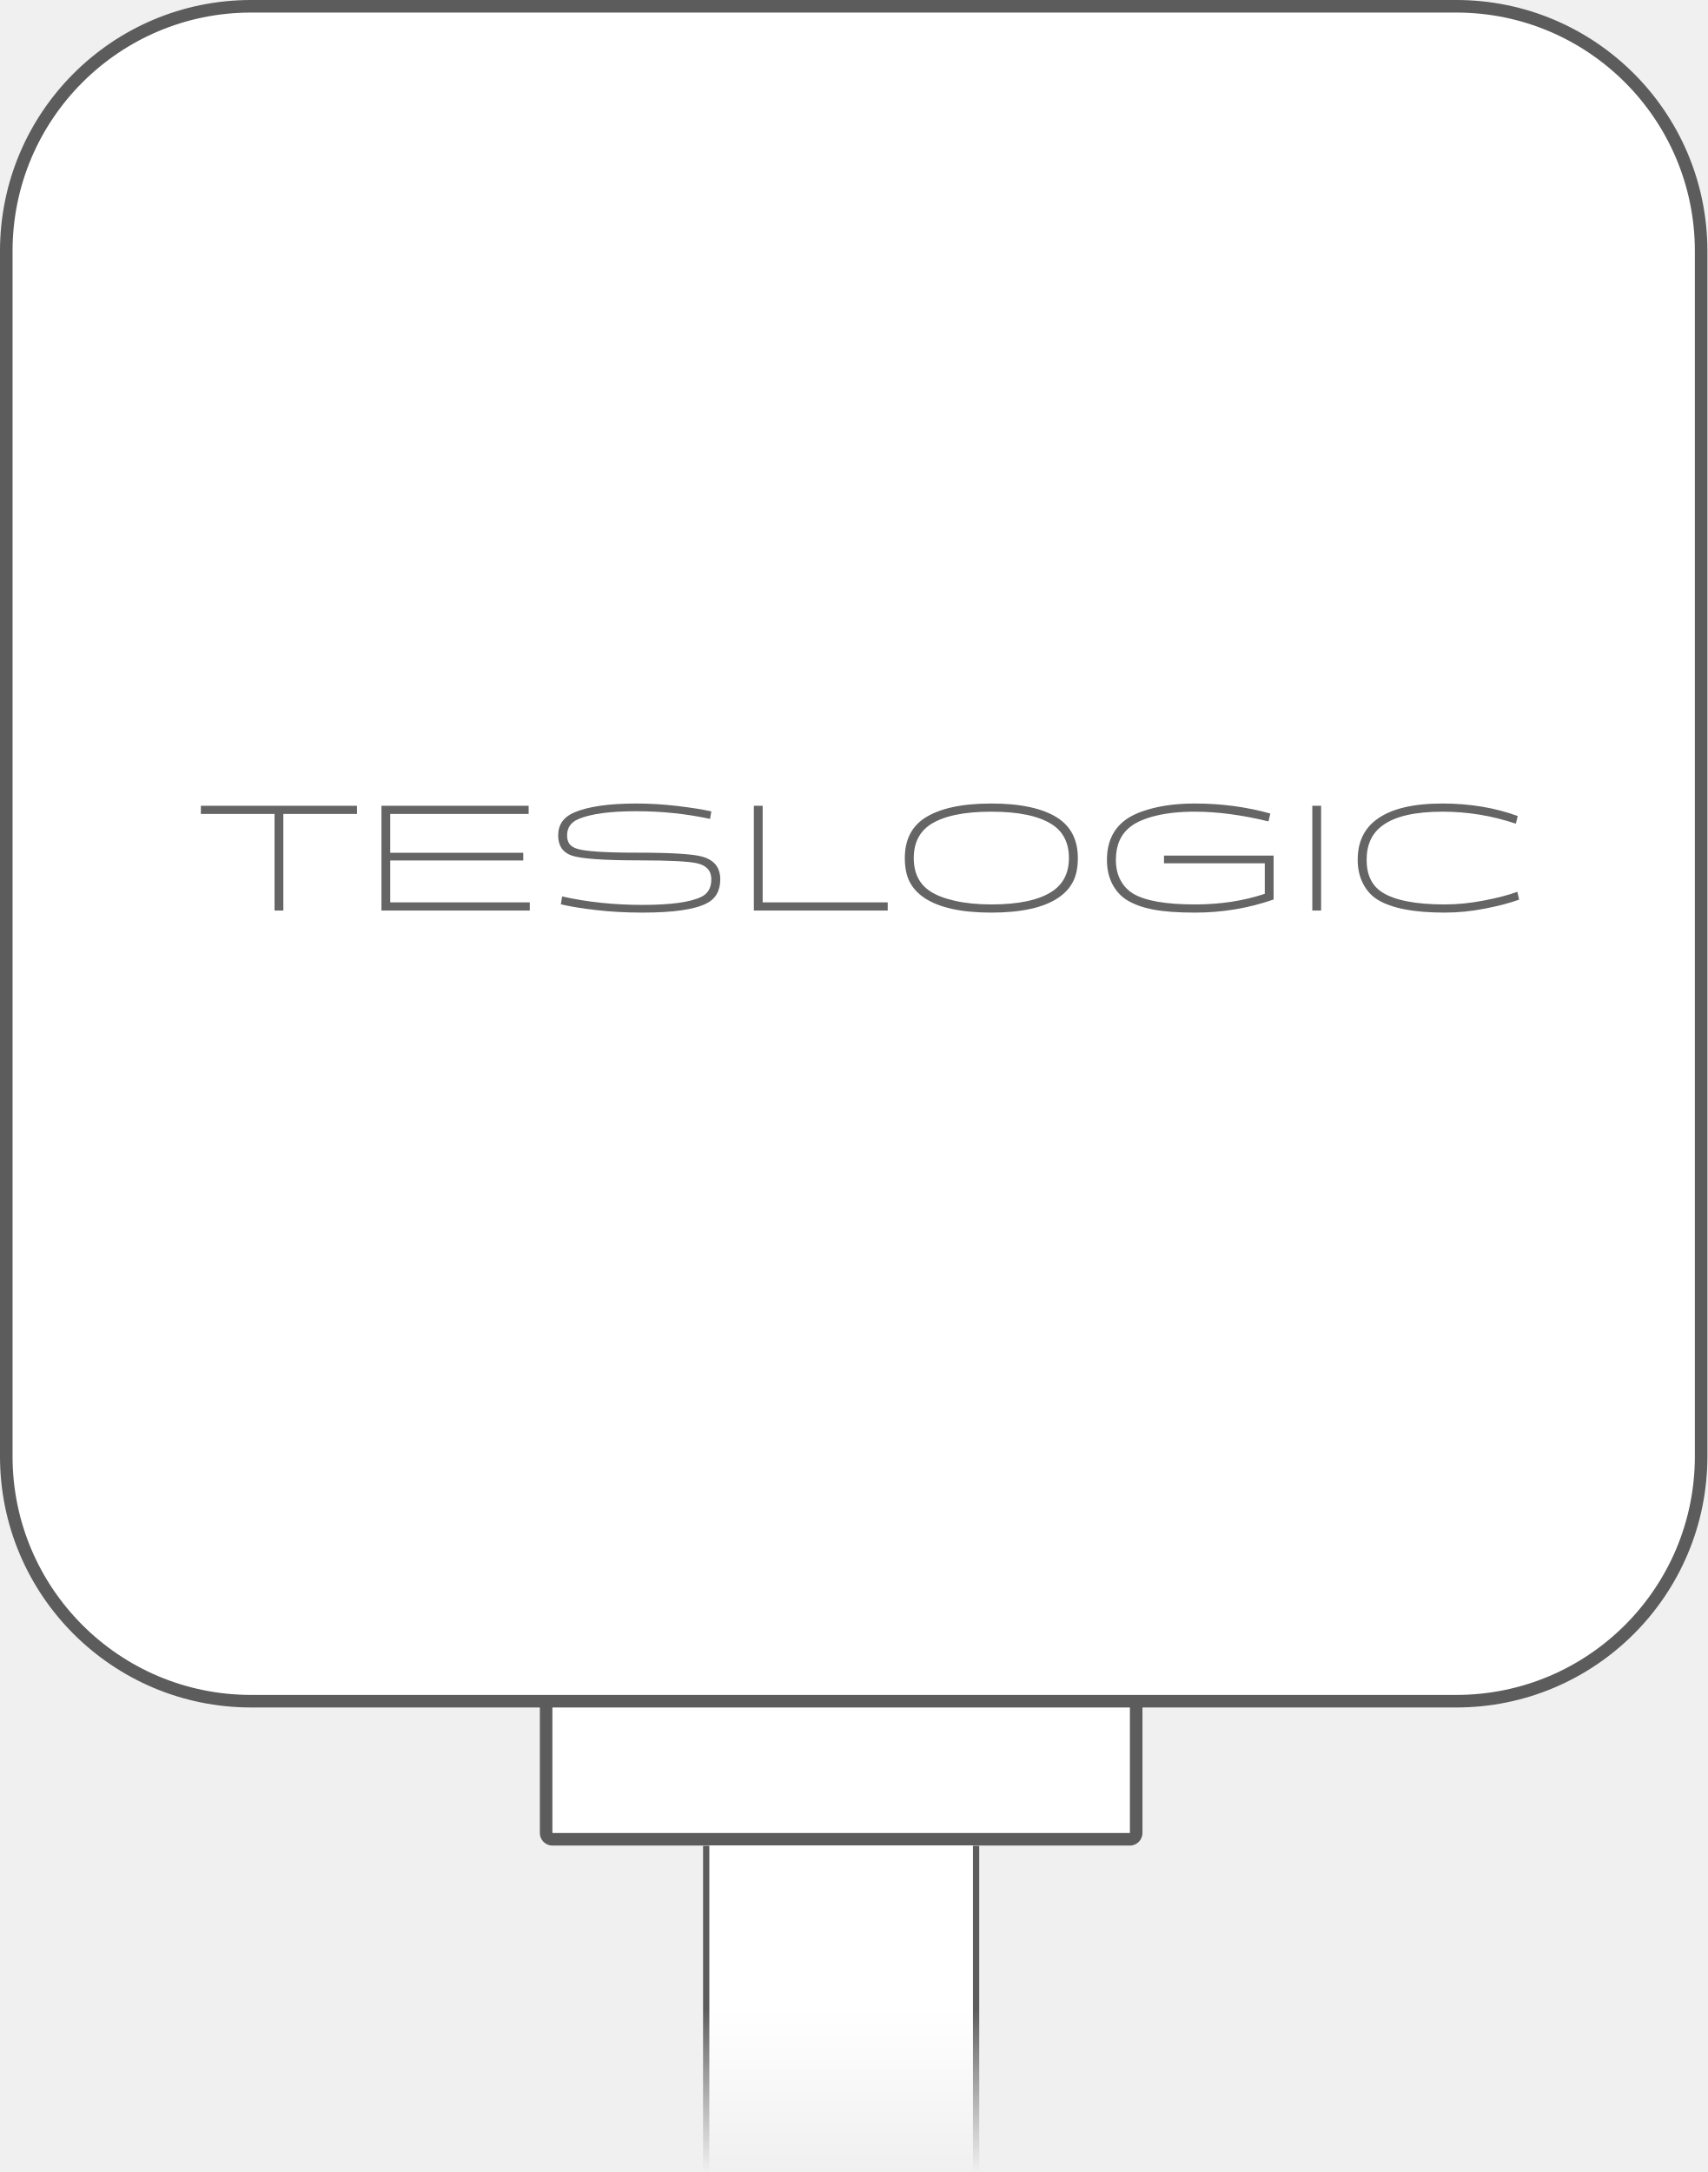
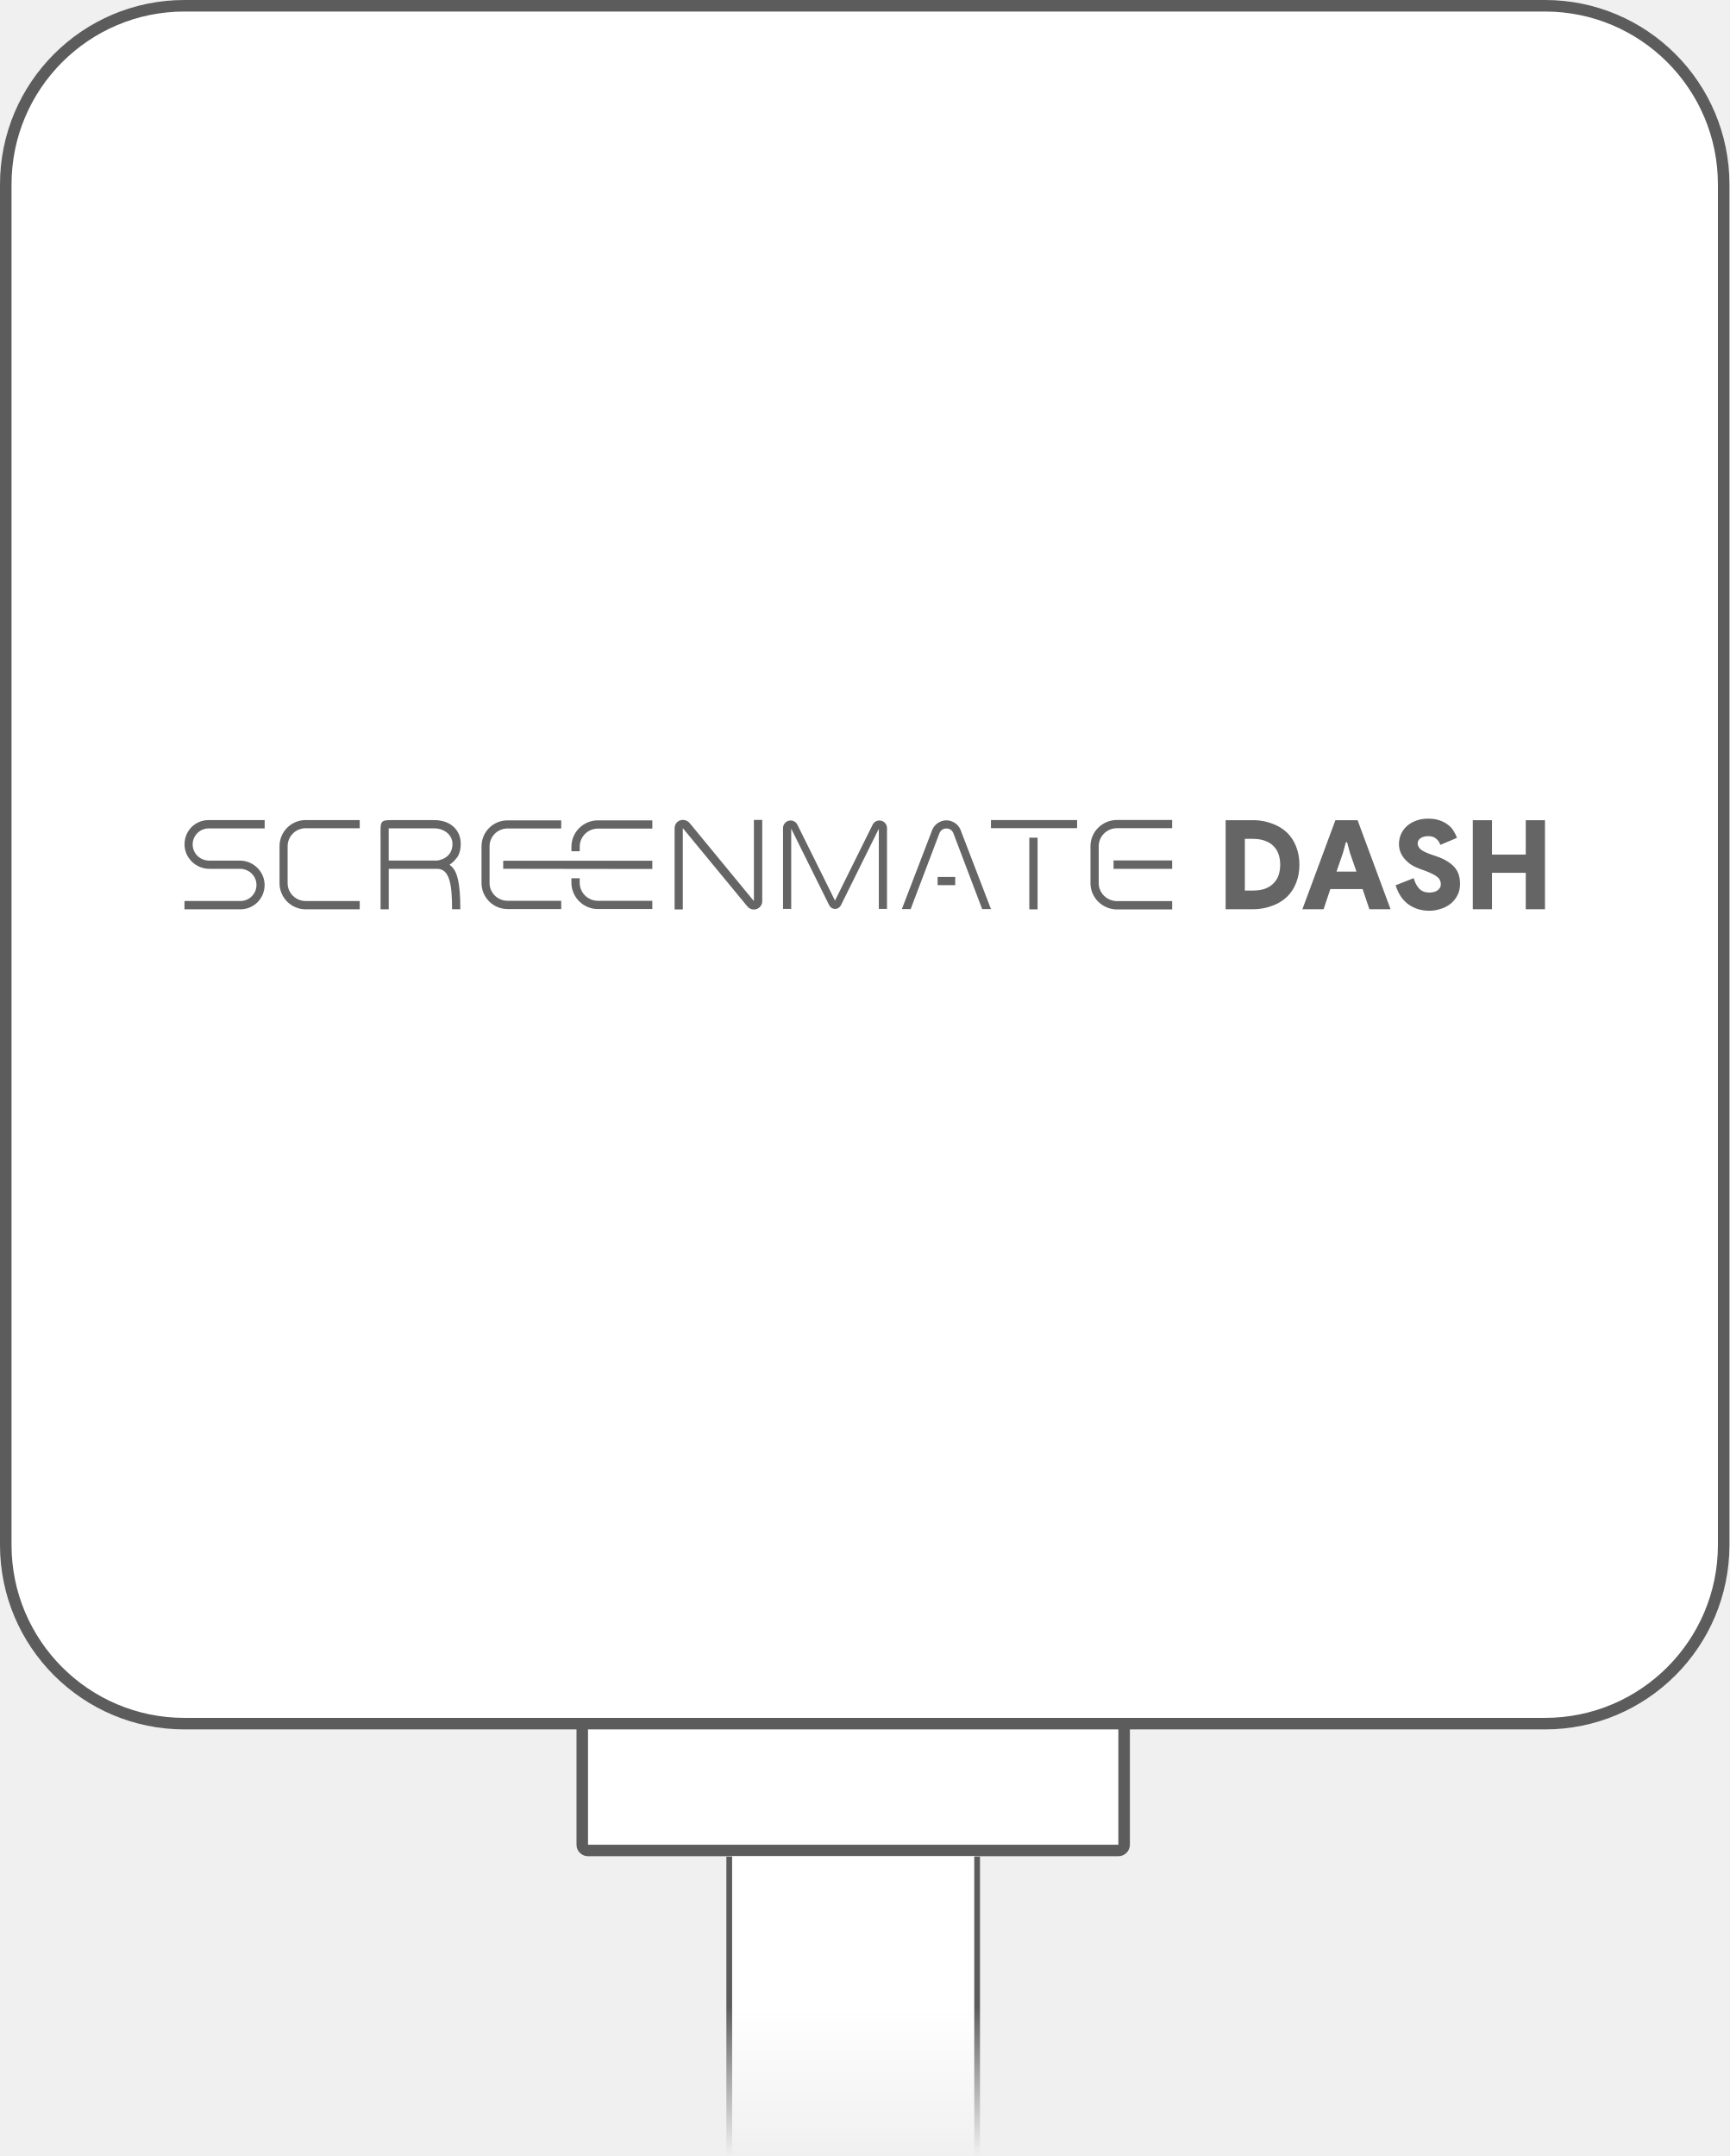
- <svg xmlns="http://www.w3.org/2000/svg" width="136" height="173" viewBox="0 0 136 173" fill="none">
-   <mask id="path-1-inside-1_9735_16363" fill="white">
-     <path d="M43 135H91V146C91 146.552 90.552 147 90 147H44C43.448 147 43 146.552 43 146V135Z" />
+ <svg xmlns="http://www.w3.org/2000/svg" width="150" height="187" viewBox="0 0 150 187" fill="none">
+   <mask id="path-1-inside-1_10263_3008" fill="white">
+     <path d="M50 149H98V160C98 160.552 97.552 161 97 161H51C50.448 161 50 160.552 50 160V149Z" />
  </mask>
-   <path d="M43 135H91V146C91 146.552 90.552 147 90 147H44C43.448 147 43 146.552 43 146V135Z" fill="white" />
-   <path d="M43 135H91H43ZM92 146C92 147.105 91.105 148 90 148H44C42.895 148 42 147.105 42 146H44H90H92ZM44 148C42.895 148 42 147.105 42 146V135H44V146V148ZM92 135V146C92 147.105 91.105 148 90 148V146V135H92Z" fill="#5C5C5C" mask="url(#path-1-inside-1_9735_16363)" />
-   <mask id="path-3-inside-2_9735_16363" fill="white">
-     <path d="M56 147H78V173H56V147Z" />
+   <path d="M50 149H98V160C98 160.552 97.552 161 97 161H51C50.448 161 50 160.552 50 160V149Z" fill="white" />
+   <path d="M50 149H98H50ZM99 160C99 161.105 98.105 162 97 162H51C49.895 162 49 161.105 49 160H51H97H99ZM51 162C49.895 162 49 161.105 49 160V149H51V160V162ZM99 149V160C99 161.105 98.105 162 97 162V160V149H99Z" fill="#5C5C5C" mask="url(#path-1-inside-1_10263_3008)" />
+   <mask id="path-3-inside-2_10263_3008" fill="white">
+     <path d="M63 161H85V187H63V161Z" />
  </mask>
-   <path d="M56 147H78V173H56V147Z" fill="url(#paint0_linear_9735_16363)" />
-   <path d="M77.5 147V173H78.5V147H77.5ZM56.5 173V147H55.5V173H56.5Z" fill="url(#paint1_linear_9735_16363)" mask="url(#path-3-inside-2_9735_16363)" />
-   <rect x="0.5" y="0.5" width="135" height="135" rx="19.5" fill="white" stroke="#5C5C5C" />
-   <path d="M21.868 64.83H16V64.18H28.438V64.83H22.569V72.525H21.868V64.83Z" fill="#656565" />
-   <path d="M41.679 68.536H31.084V71.874H42.199V72.525H30.383V64.18H42.109V64.83H31.084V67.923H41.679V68.536Z" fill="#656565" />
-   <path d="M55.528 68.762C54.849 68.606 53.323 68.528 50.949 68.528C48.047 68.528 46.234 68.397 45.51 68.136C44.809 67.882 44.459 67.35 44.459 66.54C44.459 65.689 44.884 65.08 45.736 64.712C46.859 64.237 48.51 64 50.689 64C51.751 64 52.837 64.065 53.945 64.196C55.053 64.327 55.958 64.47 56.659 64.626L56.557 65.227C54.672 64.818 52.716 64.614 50.689 64.614C48.616 64.614 47.086 64.818 46.098 65.227C45.48 65.481 45.171 65.918 45.171 66.54C45.171 66.81 45.231 67.033 45.352 67.209C45.472 67.385 45.683 67.518 45.985 67.608C46.641 67.813 48.22 67.915 50.722 67.915C53.429 67.915 55.155 68.017 55.901 68.222C56.881 68.483 57.371 69.089 57.371 70.038C57.371 70.946 57.009 71.584 56.285 71.952C55.336 72.443 53.632 72.689 51.175 72.689C49.871 72.689 48.636 72.621 47.472 72.486C46.307 72.351 45.374 72.198 44.673 72.026L44.775 71.4C46.758 71.85 48.891 72.075 51.175 72.075C53.398 72.075 54.951 71.866 55.833 71.449C56.383 71.195 56.659 70.725 56.659 70.038C56.659 69.359 56.282 68.933 55.528 68.762Z" fill="#656565" />
-   <path d="M60.748 64.18V71.874H70.709V72.525H60.047V64.18H60.748Z" fill="#656565" />
-   <path d="M84.294 71.51C83.126 72.296 81.347 72.689 78.957 72.689C76.568 72.689 74.789 72.296 73.62 71.51C73.108 71.167 72.721 70.746 72.461 70.246C72.201 69.747 72.071 69.113 72.071 68.344C72.071 66.929 72.588 65.874 73.62 65.178C74.811 64.393 76.59 64 78.957 64C81.324 64 83.103 64.393 84.294 65.178C85.334 65.882 85.854 66.937 85.854 68.344C85.854 69.113 85.722 69.747 85.459 70.246C85.195 70.746 84.807 71.167 84.294 71.51ZM78.957 72.038C81.136 72.038 82.749 71.695 83.796 71.007C84.694 70.418 85.142 69.531 85.142 68.344C85.142 67.15 84.701 66.262 83.819 65.681C82.771 64.994 81.151 64.65 78.957 64.65C76.764 64.65 75.143 64.994 74.095 65.681C73.221 66.27 72.784 67.158 72.784 68.344C72.784 69.547 73.228 70.435 74.118 71.007C74.593 71.318 75.25 71.568 76.091 71.756C76.931 71.944 77.887 72.038 78.957 72.038Z" fill="#656565" />
-   <path d="M101.185 64.798L101.038 65.424C98.912 64.908 96.96 64.65 95.181 64.65C93.983 64.65 92.942 64.759 92.061 64.976C91.178 65.192 90.504 65.485 90.037 65.853C89.268 66.45 88.883 67.33 88.883 68.492C88.883 69.105 89.004 69.639 89.245 70.093C89.486 70.547 89.818 70.905 90.24 71.167C91.197 71.748 92.844 72.038 95.181 72.038C97.201 72.038 99.056 71.756 100.744 71.192V68.762H92.716V68.148H101.445V71.645C99.455 72.341 97.367 72.689 95.181 72.689C93.817 72.689 92.714 72.609 91.874 72.449C91.034 72.29 90.338 72.042 89.788 71.707C89.29 71.404 88.896 70.977 88.606 70.424C88.316 69.872 88.171 69.228 88.171 68.492C88.171 67.109 88.653 66.053 89.618 65.325C90.131 64.933 90.875 64.614 91.851 64.368C92.828 64.123 93.937 64 95.181 64C97.277 64 99.278 64.266 101.185 64.798Z" fill="#656565" />
-   <path d="M105.23 64.18H104.529V72.525H105.23V64.18Z" fill="#656565" />
-   <path d="M120.887 64.994C120.887 65.035 120.838 65.24 120.74 65.608C118.848 64.969 116.899 64.65 114.894 64.65C112.716 64.65 111.129 65.014 110.134 65.743C109.282 66.356 108.856 67.269 108.856 68.479C108.856 69.69 109.275 70.557 110.111 71.081C111.122 71.719 112.78 72.038 115.086 72.038C116.074 72.038 117.103 71.936 118.173 71.731C119.244 71.527 120.141 71.294 120.864 71.032L121 71.658C120.276 71.92 119.372 72.157 118.286 72.37C117.201 72.582 116.134 72.689 115.086 72.689C112.622 72.689 110.835 72.345 109.727 71.658C109.237 71.355 108.851 70.928 108.568 70.375C108.285 69.823 108.144 69.191 108.144 68.479C108.144 67.064 108.66 65.984 109.693 65.24C110.831 64.413 112.565 64 114.894 64C117.073 64 119.07 64.331 120.887 64.994Z" fill="#656565" />
+   <path d="M63 161H85V187H63V161Z" fill="url(#paint0_linear_10263_3008)" />
+   <path d="M85 161H84.5V187H85H85.5V161H85ZM63 187H63.5V161H63H62.5V187H63Z" fill="url(#paint1_linear_10263_3008)" mask="url(#path-3-inside-2_10263_3008)" />
+   <rect x="0.5" y="0.5" width="149" height="149" rx="15.5" fill="white" stroke="#5C5C5C" />
+   <path d="M18.64 74.644H20.805C21.982 74.644 22.975 75.615 22.951 76.802C22.927 77.95 21.998 78.871 20.854 78.871H16.002C16.002 78.871 16 78.871 16 78.869V78.15C16 78.15 16.001 78.147 16.002 78.147H20.855C21.581 78.147 22.181 77.589 22.24 76.874C22.309 76.041 21.642 75.356 20.813 75.356H18.652H20.316H18.152C16.975 75.356 15.981 74.385 16.006 73.197C16.03 72.01 16.958 71.128 18.102 71.128H22.954C22.954 71.128 22.956 71.129 22.956 71.131V71.85C22.956 71.85 22.956 71.853 22.954 71.853H18.102C17.376 71.853 16.775 72.411 16.716 73.126C16.647 73.959 17.314 74.644 18.144 74.644H20.305" fill="#656565" />
+   <path d="M24.947 73.396V76.604C24.947 77.453 25.649 78.15 26.513 78.15H31.201V78.871H26.513C25.258 78.871 24.244 77.849 24.244 76.604V73.396C24.244 72.141 25.258 71.128 26.513 71.128H31.201V71.837H26.513C25.649 71.837 24.947 72.535 24.947 73.395V73.396Z" fill="#656565" />
+   <path d="M49.562 73.439V73.832H50.281V73.439C50.281 72.573 50.988 71.868 51.858 71.868H56.579V71.153H51.858C50.594 71.153 49.562 72.181 49.562 73.439H49.562Z" fill="#656565" />
+   <path d="M50.28 76.178H49.56V76.56C49.56 77.819 50.593 78.846 51.857 78.846H56.577V78.13H51.857C50.987 78.13 50.279 77.425 50.279 76.559V76.178L50.28 76.178Z" fill="#656565" />
+   <path fill-rule="evenodd" clip-rule="evenodd" d="M56.578 74.654L43.645 74.655V75.354L56.578 75.371V74.654Z" fill="#656565" />
+   <path d="M48.677 71.153V71.858H44.019C43.16 71.858 42.462 72.552 42.462 73.408V76.591C42.462 77.435 43.16 78.129 44.019 78.129H48.677V78.847H44.019C42.771 78.847 41.764 77.829 41.764 76.591V73.409C41.764 72.16 42.771 71.153 44.019 71.153H48.677Z" fill="#656565" />
+   <path d="M76.276 71.165C76.638 71.165 76.932 71.46 76.932 71.822V78.835H76.223V71.881L72.934 78.521C72.838 78.713 72.642 78.835 72.428 78.835C72.213 78.835 72.018 78.713 71.922 78.521L68.624 71.872V78.835H67.915V71.822C67.915 71.46 68.209 71.165 68.572 71.165C68.821 71.165 69.049 71.307 69.16 71.53L72.423 78.113L75.687 71.53C75.798 71.307 76.026 71.165 76.276 71.165Z" fill="#656565" />
+   <path d="M82.085 71.15C82.632 71.162 83.122 71.486 83.327 72.006V72.017L85.95 78.85H85.187L82.688 72.265C82.585 72.01 82.367 71.862 82.085 71.856C81.803 71.863 81.586 72.01 81.483 72.265L78.984 78.85H78.221L80.843 72.017V72.006C81.048 71.486 81.538 71.162 82.085 71.15H82.085Z" fill="#656565" />
+   <path d="M82.849 76.064H81.323V76.773H82.849V76.064Z" fill="#656565" />
+   <path d="M85.95 71.831V71.127H93.421V71.83H85.95V71.831ZM89.276 78.873V72.656H89.993V78.873H89.276Z" fill="#656565" />
+   <path d="M101.666 71.12V71.831H96.892C96.011 71.831 95.296 72.531 95.296 73.395V76.605C95.296 77.457 96.011 78.157 96.892 78.157H101.666V78.881H96.892C95.613 78.881 94.581 77.854 94.581 76.605V73.396C94.581 72.135 95.613 71.12 96.892 71.12H101.666ZM96.582 75.356V74.632H101.666V75.356H96.582Z" fill="#656565" />
+   <path fill-rule="evenodd" clip-rule="evenodd" d="M39.927 78.864C39.927 78.864 39.491 78.864 39.211 78.864C39.211 76.699 38.989 75.359 37.916 75.359C37.371 75.359 36.178 75.359 36.178 75.359H33.716V78.87H33.009V72.744C33.001 71.003 32.874 71.132 34.621 71.132H37.667C39.041 71.132 39.961 71.957 39.961 73.194C39.961 74.128 39.552 74.483 39.552 74.483C39.361 74.716 39.24 74.832 38.989 74.999C38.989 74.999 39.145 75.126 39.263 75.255C39.62 75.647 39.927 76.492 39.927 78.864ZM39.245 73.194C39.245 74.525 37.916 74.638 37.916 74.638H36.178H33.713V71.848H37.664C38.534 71.848 39.245 72.424 39.245 73.194Z" fill="#656565" />
+   <path d="M59.222 78.881V71.828L64.822 78.62C64.962 78.789 65.169 78.887 65.388 78.887C65.788 78.887 66.111 78.563 66.111 78.164V71.113H65.388V78.157L59.825 71.398C59.677 71.218 59.456 71.113 59.222 71.113C58.829 71.113 58.511 71.431 58.511 71.824V78.881H59.222Z" fill="#656565" />
+   <path d="M106.303 71.138H108.739C109.352 71.138 109.904 71.269 110.395 71.454C110.886 71.639 111.303 71.899 111.645 72.234C111.986 72.568 112.246 72.971 112.424 73.441C112.609 73.91 112.702 74.43 112.702 75C112.702 75.57 112.609 76.089 112.424 76.559C112.246 77.029 111.986 77.432 111.645 77.766C111.303 78.101 110.886 78.361 110.395 78.546C109.904 78.731 109.352 78.862 108.739 78.862H106.303V71.138ZM108.654 77.243C109.067 77.243 109.423 77.19 109.722 77.083C110.021 76.969 110.267 76.812 110.459 76.613C110.658 76.413 110.804 76.178 110.897 75.908C110.989 75.63 111.036 75.328 111.036 75C111.036 74.672 110.989 74.373 110.897 74.103C110.804 73.825 110.658 73.587 110.459 73.387C110.267 73.188 110.021 73.035 109.722 72.928C109.423 72.814 109.067 72.757 108.654 72.757H107.97V77.243H108.654ZM115.824 71.138H117.747L120.609 78.862H118.772L118.183 77.115H115.385L114.798 78.862H112.961L115.824 71.138ZM117.649 75.598L117.094 73.996L116.838 73.056H116.731L116.474 73.996L115.919 75.598H117.649ZM123.986 78.995C123.274 78.995 122.658 78.806 122.138 78.429C121.626 78.044 121.263 77.496 121.049 76.784L122.619 76.164C122.712 76.527 122.865 76.826 123.078 77.061C123.292 77.296 123.595 77.414 123.986 77.414C124.114 77.414 124.235 77.4 124.349 77.371C124.47 77.343 124.574 77.3 124.659 77.243C124.752 77.179 124.827 77.1 124.883 77.008C124.94 76.915 124.969 76.809 124.969 76.688C124.969 76.567 124.944 76.456 124.894 76.356C124.851 76.25 124.777 76.153 124.67 76.068C124.563 75.975 124.421 75.886 124.243 75.801C124.065 75.709 123.84 75.612 123.57 75.513L123.1 75.342C122.9 75.27 122.694 75.174 122.48 75.053C122.274 74.925 122.085 74.772 121.914 74.594C121.743 74.416 121.604 74.213 121.498 73.985C121.391 73.75 121.337 73.49 121.337 73.206C121.337 72.899 121.398 72.611 121.519 72.34C121.64 72.07 121.811 71.838 122.032 71.646C122.252 71.447 122.519 71.29 122.833 71.176C123.146 71.062 123.491 71.005 123.869 71.005C124.268 71.005 124.609 71.059 124.894 71.165C125.179 71.265 125.421 71.397 125.62 71.561C125.82 71.717 125.976 71.895 126.09 72.095C126.211 72.294 126.304 72.486 126.368 72.671L124.926 73.28C124.848 73.052 124.723 72.871 124.552 72.736C124.381 72.593 124.161 72.522 123.89 72.522C123.605 72.522 123.377 72.582 123.207 72.704C123.043 72.817 122.961 72.967 122.961 73.152C122.961 73.344 123.046 73.515 123.217 73.665C123.388 73.814 123.691 73.964 124.125 74.113L124.595 74.274C125.243 74.494 125.745 74.79 126.101 75.16C126.457 75.53 126.635 76.029 126.635 76.656C126.635 77.054 126.553 77.4 126.389 77.692C126.233 77.984 126.026 78.226 125.77 78.418C125.521 78.61 125.236 78.752 124.916 78.845C124.602 78.945 124.292 78.995 123.986 78.995ZM127.741 71.138H129.407V74.124H132.334V71.138H134V78.862H132.334V75.705H129.407V78.862H127.741V71.138Z" fill="#656565" />
  <defs>
-     <linearGradient id="paint0_linear_9735_16363" x1="67" y1="147" x2="67" y2="173" gradientUnits="userSpaceOnUse">
+     <linearGradient id="paint0_linear_10263_3008" x1="74" y1="161" x2="74" y2="187" gradientUnits="userSpaceOnUse">
      <stop offset="0.5" stop-color="white" />
      <stop offset="1" stop-color="white" stop-opacity="0" />
    </linearGradient>
-     <linearGradient id="paint1_linear_9735_16363" x1="67" y1="147" x2="67" y2="173" gradientUnits="userSpaceOnUse">
+     <linearGradient id="paint1_linear_10263_3008" x1="74" y1="161" x2="74" y2="187" gradientUnits="userSpaceOnUse">
      <stop offset="0.5" stop-color="#5C5C5C" />
      <stop offset="1" stop-color="#5C5C5C" stop-opacity="0" />
    </linearGradient>
  </defs>
</svg>
